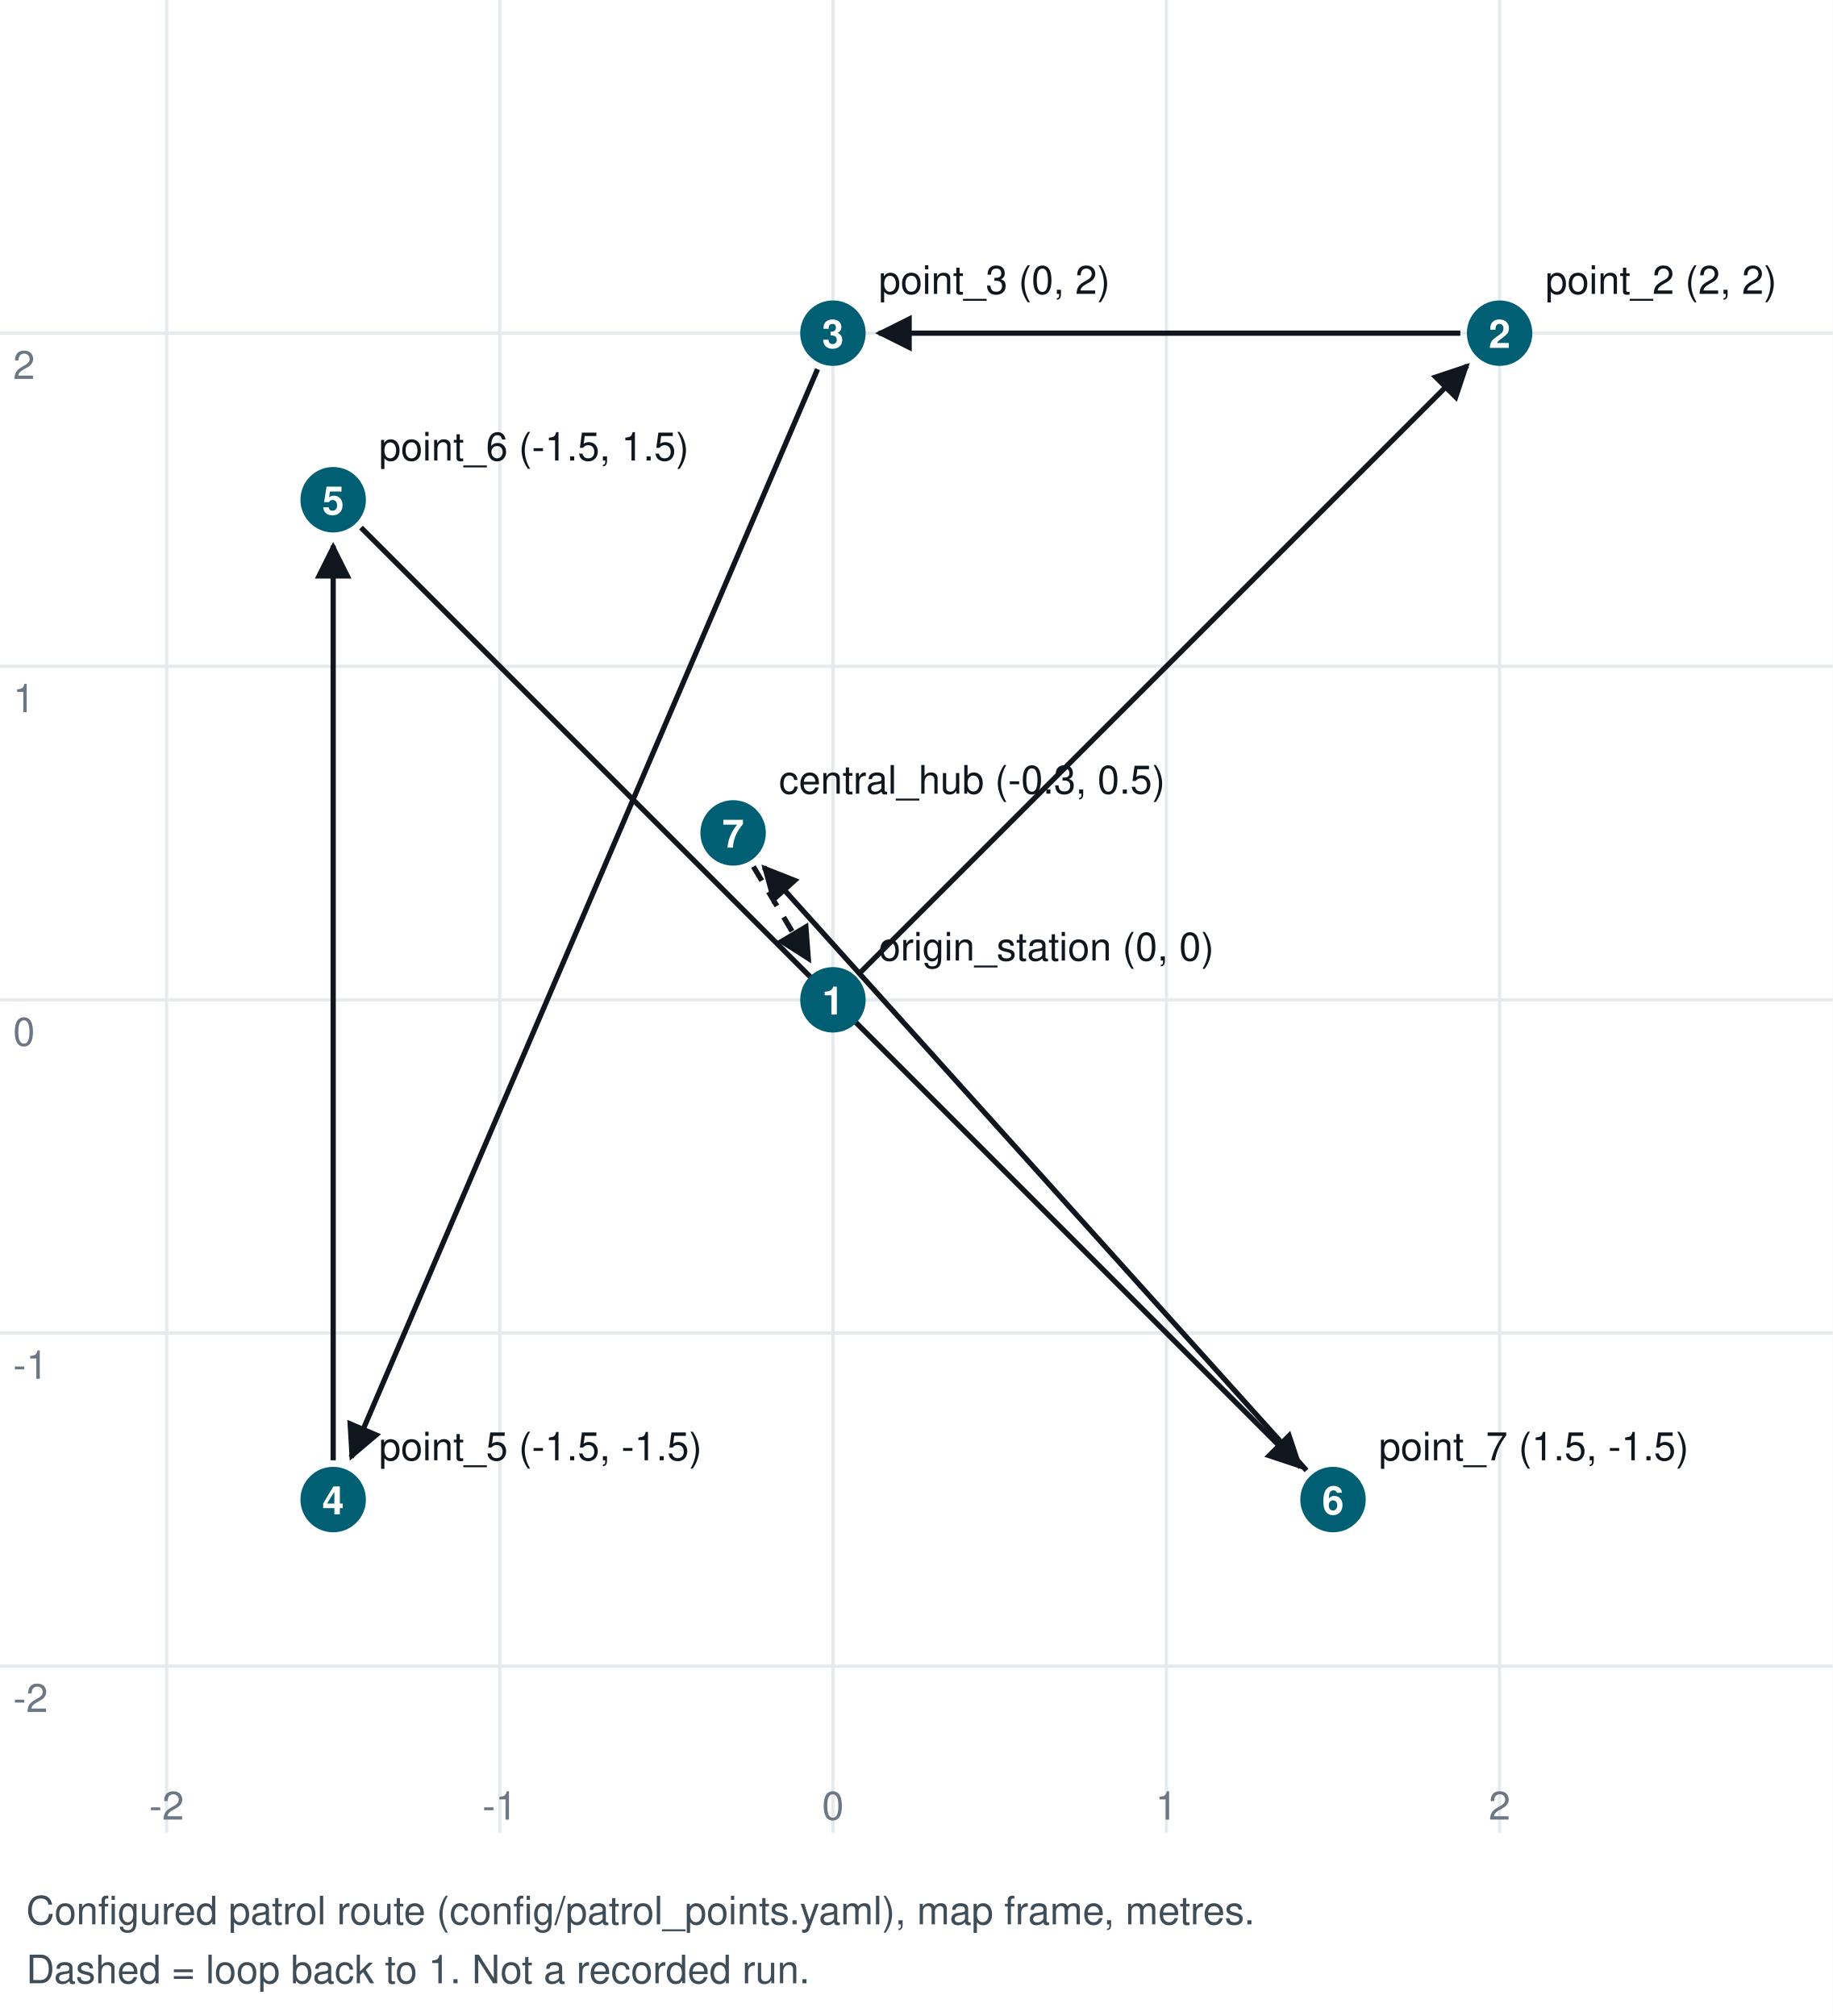
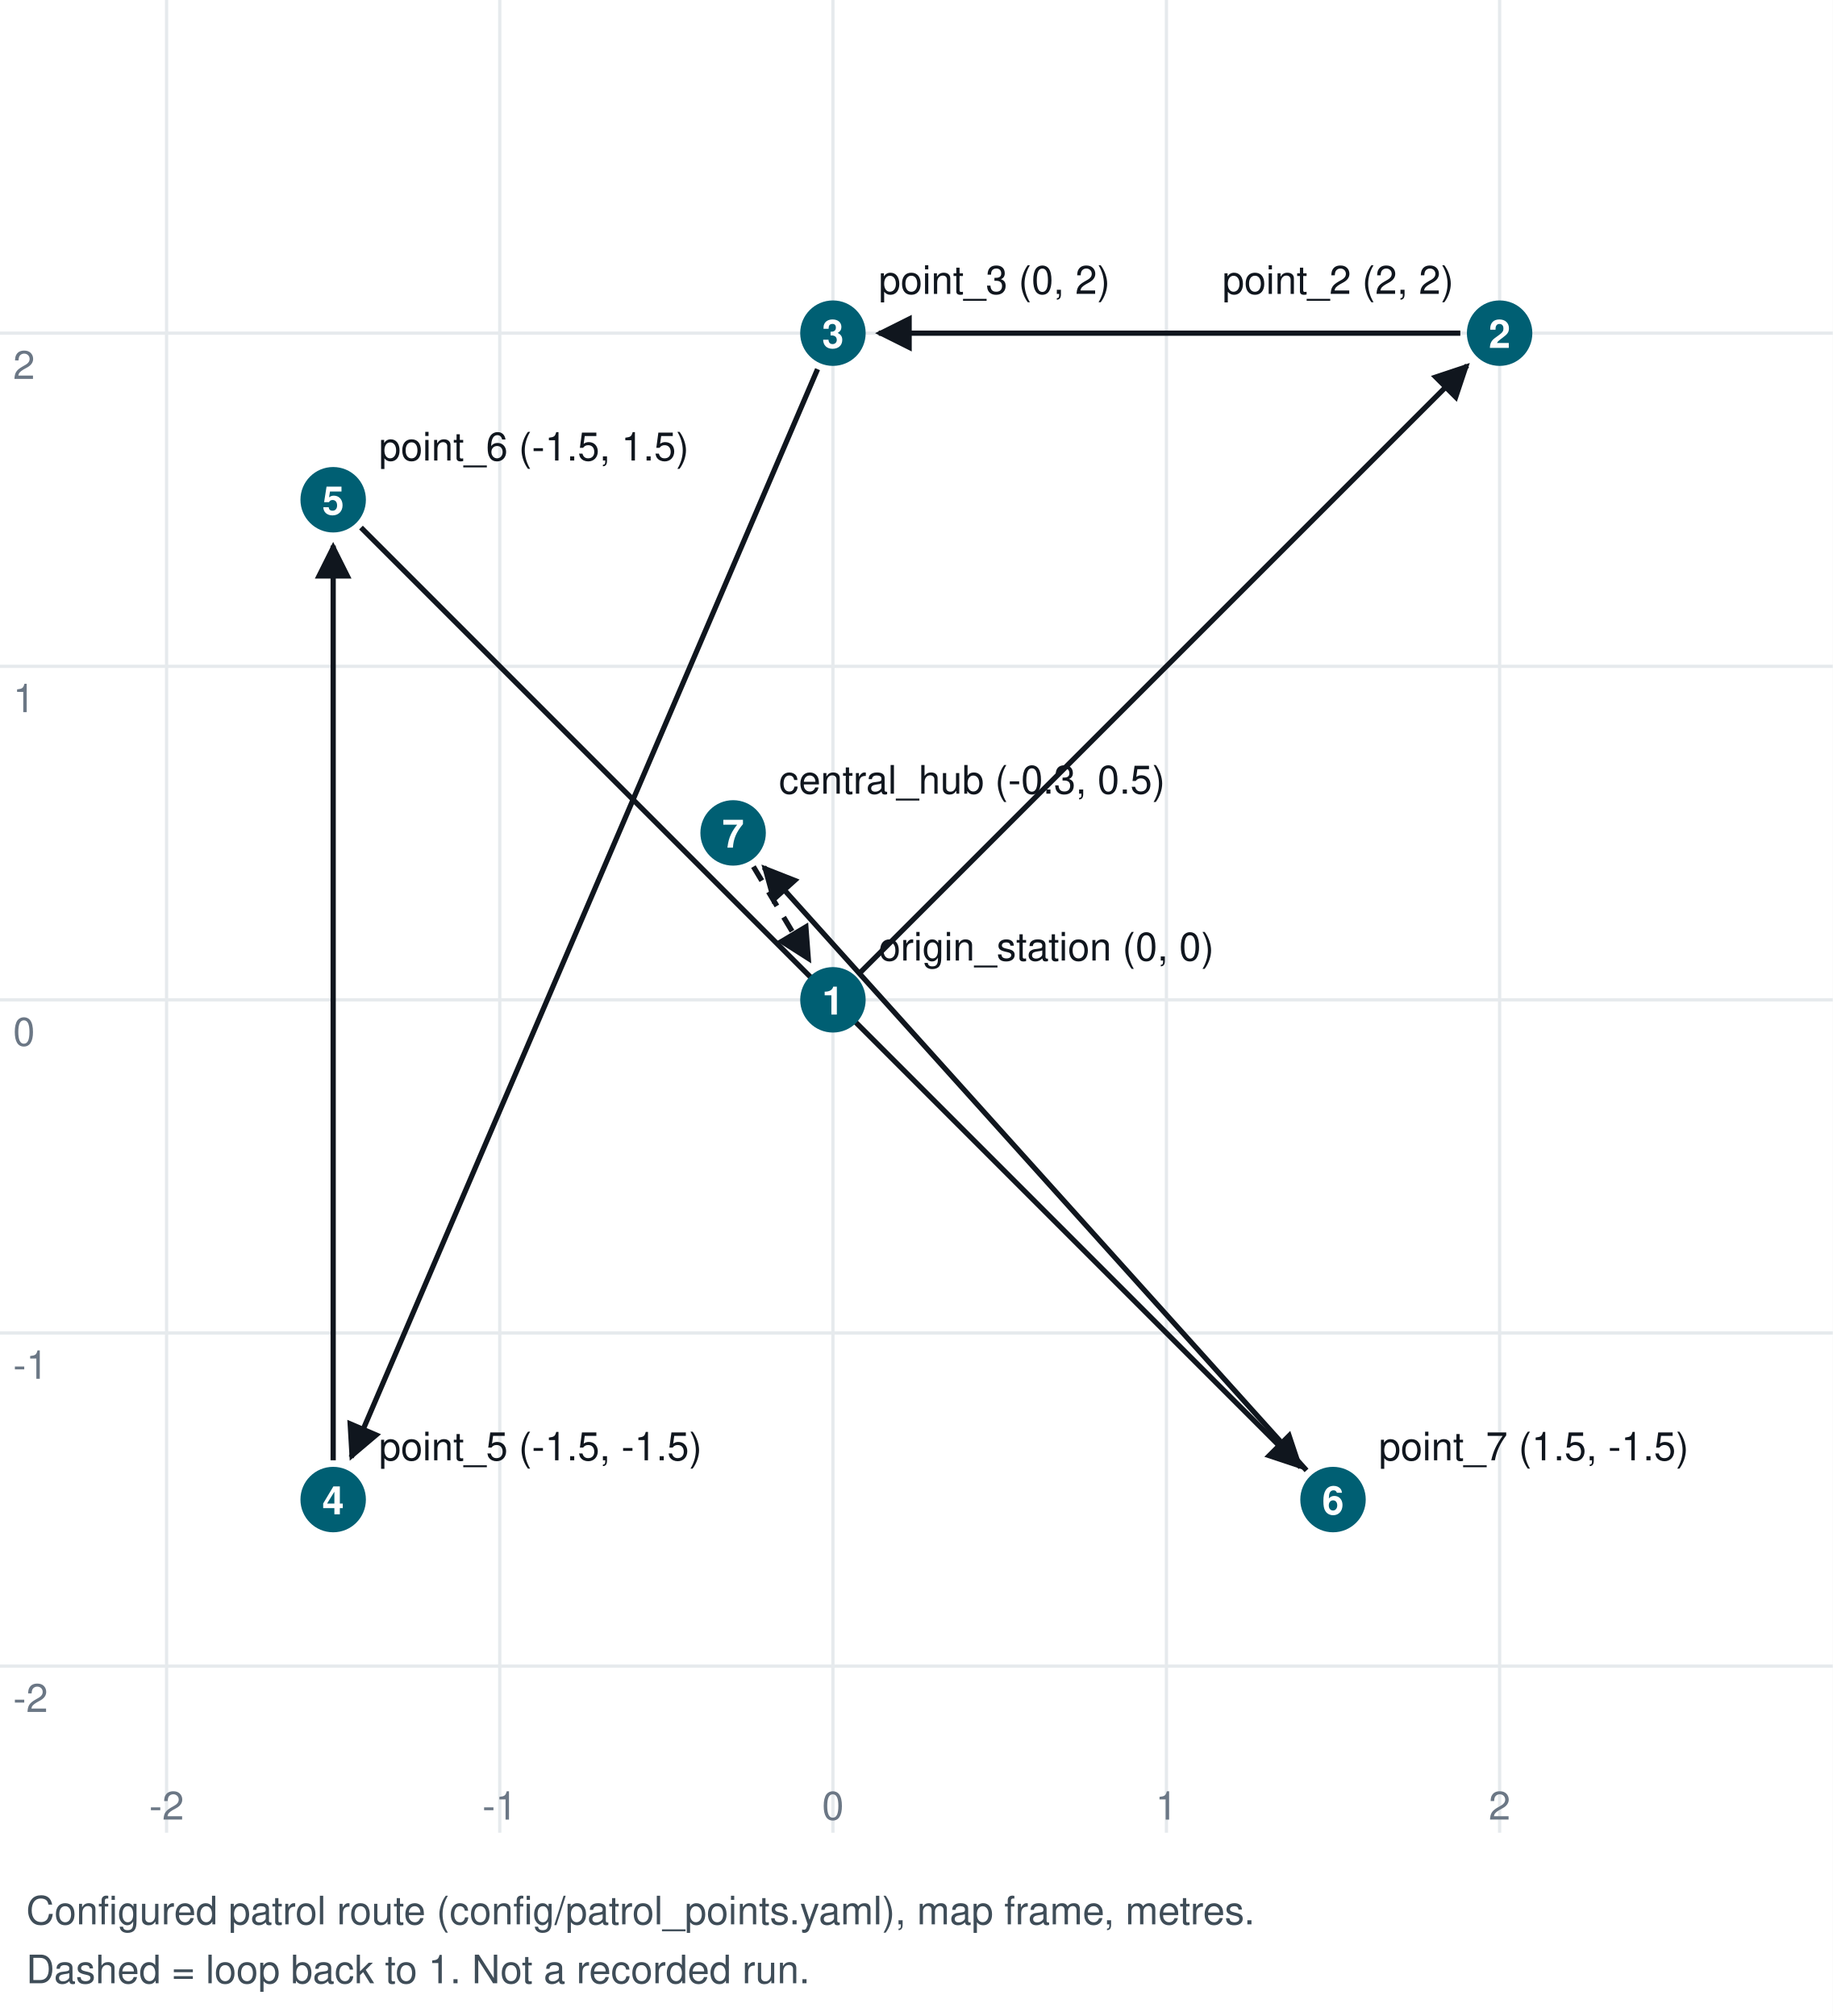
<svg xmlns="http://www.w3.org/2000/svg" viewBox="0 0 560 616" font-family="Helvetica, Arial, sans-serif" font-size="12">
  <rect width="560" height="616" fill="#ffffff" />
  <line x1="50.9" y1="0" x2="50.9" y2="560.0" stroke="#e6eaed" />
  <text x="50.9" y="556.0" text-anchor="middle" fill="#6b7785">-2</text>
  <line x1="152.7" y1="0" x2="152.7" y2="560.0" stroke="#e6eaed" />
  <text x="152.7" y="556.0" text-anchor="middle" fill="#6b7785">-1</text>
  <line x1="254.5" y1="0" x2="254.5" y2="560.0" stroke="#e6eaed" />
  <text x="254.5" y="556.0" text-anchor="middle" fill="#6b7785">0</text>
  <line x1="356.4" y1="0" x2="356.4" y2="560.0" stroke="#e6eaed" />
  <text x="356.4" y="556.0" text-anchor="middle" fill="#6b7785">1</text>
  <line x1="458.2" y1="0" x2="458.2" y2="560.0" stroke="#e6eaed" />
  <text x="458.2" y="556.0" text-anchor="middle" fill="#6b7785">2</text>
  <line x1="0" y1="509.1" x2="560" y2="509.1" stroke="#e6eaed" />
  <text x="4" y="523.1" fill="#6b7785">-2</text>
  <line x1="0" y1="407.3" x2="560" y2="407.3" stroke="#e6eaed" />
  <text x="4" y="421.3" fill="#6b7785">-1</text>
  <line x1="0" y1="305.5" x2="560" y2="305.5" stroke="#e6eaed" />
  <text x="4" y="319.5" fill="#6b7785">0</text>
  <line x1="0" y1="203.6" x2="560" y2="203.6" stroke="#e6eaed" />
  <text x="4" y="217.6" fill="#6b7785">1</text>
  <line x1="0" y1="101.8" x2="560" y2="101.8" stroke="#e6eaed" />
  <text x="4" y="115.8" fill="#6b7785">2</text>
  <defs>
    <marker id="a" viewBox="0 0 10 10" refX="9" refY="5" markerWidth="7" markerHeight="7" orient="auto-start-reverse">
      <path d="M0 0L10 5L0 10z" fill="#10161e" />
    </marker>
  </defs>
  <line x1="263.0" y1="297.0" x2="448.3" y2="111.7" stroke="#10161e" stroke-width="1.6" marker-end="url(#a)" />
  <line x1="446.2" y1="101.8" x2="268.5" y2="101.8" stroke="#10161e" stroke-width="1.6" marker-end="url(#a)" />
  <line x1="249.8" y1="112.8" x2="107.3" y2="445.3" stroke="#10161e" stroke-width="1.6" marker-end="url(#a)" />
  <line x1="101.8" y1="446.2" x2="101.8" y2="166.7" stroke="#10161e" stroke-width="1.6" marker-end="url(#a)" />
  <line x1="110.3" y1="161.2" x2="397.4" y2="448.3" stroke="#10161e" stroke-width="1.6" marker-end="url(#a)" />
  <line x1="399.2" y1="449.3" x2="233.4" y2="265.0" stroke="#10161e" stroke-width="1.6" marker-end="url(#a)" />
  <line x1="230.2" y1="264.8" x2="247.3" y2="293.4" stroke="#10161e" stroke-width="1.6" marker-end="url(#a)" stroke-dasharray="5 4" />
  <circle cx="254.5" cy="305.5" r="10" fill="#005f73" />
  <text x="254.5" y="310.0" text-anchor="middle" fill="#ffffff" font-weight="700">1</text>
  <text x="268.5" y="293.5" fill="#10161e">origin_station (0, 0)</text>
  <circle cx="458.2" cy="101.8" r="10" fill="#005f73" />
  <text x="458.2" y="106.3" text-anchor="middle" fill="#ffffff" font-weight="700">2</text>
-   <text x="472.2" y="89.8" fill="#10161e">point_2 (2, 2)</text>
+   <text x="444.2" y="89.8" text-anchor="end" fill="#10161e">point_2 (2, 2)</text>
  <circle cx="254.5" cy="101.8" r="10" fill="#005f73" />
  <text x="254.5" y="106.3" text-anchor="middle" fill="#ffffff" font-weight="700">3</text>
  <text x="268.5" y="89.8" fill="#10161e">point_3 (0, 2)</text>
  <circle cx="101.8" cy="458.2" r="10" fill="#005f73" />
  <text x="101.8" y="462.7" text-anchor="middle" fill="#ffffff" font-weight="700">4</text>
  <text x="115.8" y="446.2" fill="#10161e">point_5 (-1.5, -1.5)</text>
  <circle cx="101.8" cy="152.7" r="10" fill="#005f73" />
  <text x="101.8" y="157.2" text-anchor="middle" fill="#ffffff" font-weight="700">5</text>
  <text x="115.8" y="140.7" fill="#10161e">point_6 (-1.5, 1.5)</text>
  <circle cx="407.3" cy="458.2" r="10" fill="#005f73" />
  <text x="407.3" y="462.7" text-anchor="middle" fill="#ffffff" font-weight="700">6</text>
  <text x="421.3" y="446.2" fill="#10161e">point_7 (1.5, -1.5)</text>
  <circle cx="224.0" cy="254.5" r="10" fill="#005f73" />
  <text x="224.0" y="259.0" text-anchor="middle" fill="#ffffff" font-weight="700">7</text>
  <text x="238.0" y="242.5" fill="#10161e">central_hub (-0.3, 0.5)</text>
  <text x="8" y="588" fill="#3f4d58">Configured patrol route (config/patrol_points.yaml), map frame, metres.</text>
  <text x="8" y="606" fill="#3f4d58">Dashed = loop back to 1. Not a recorded run.</text>
</svg>
